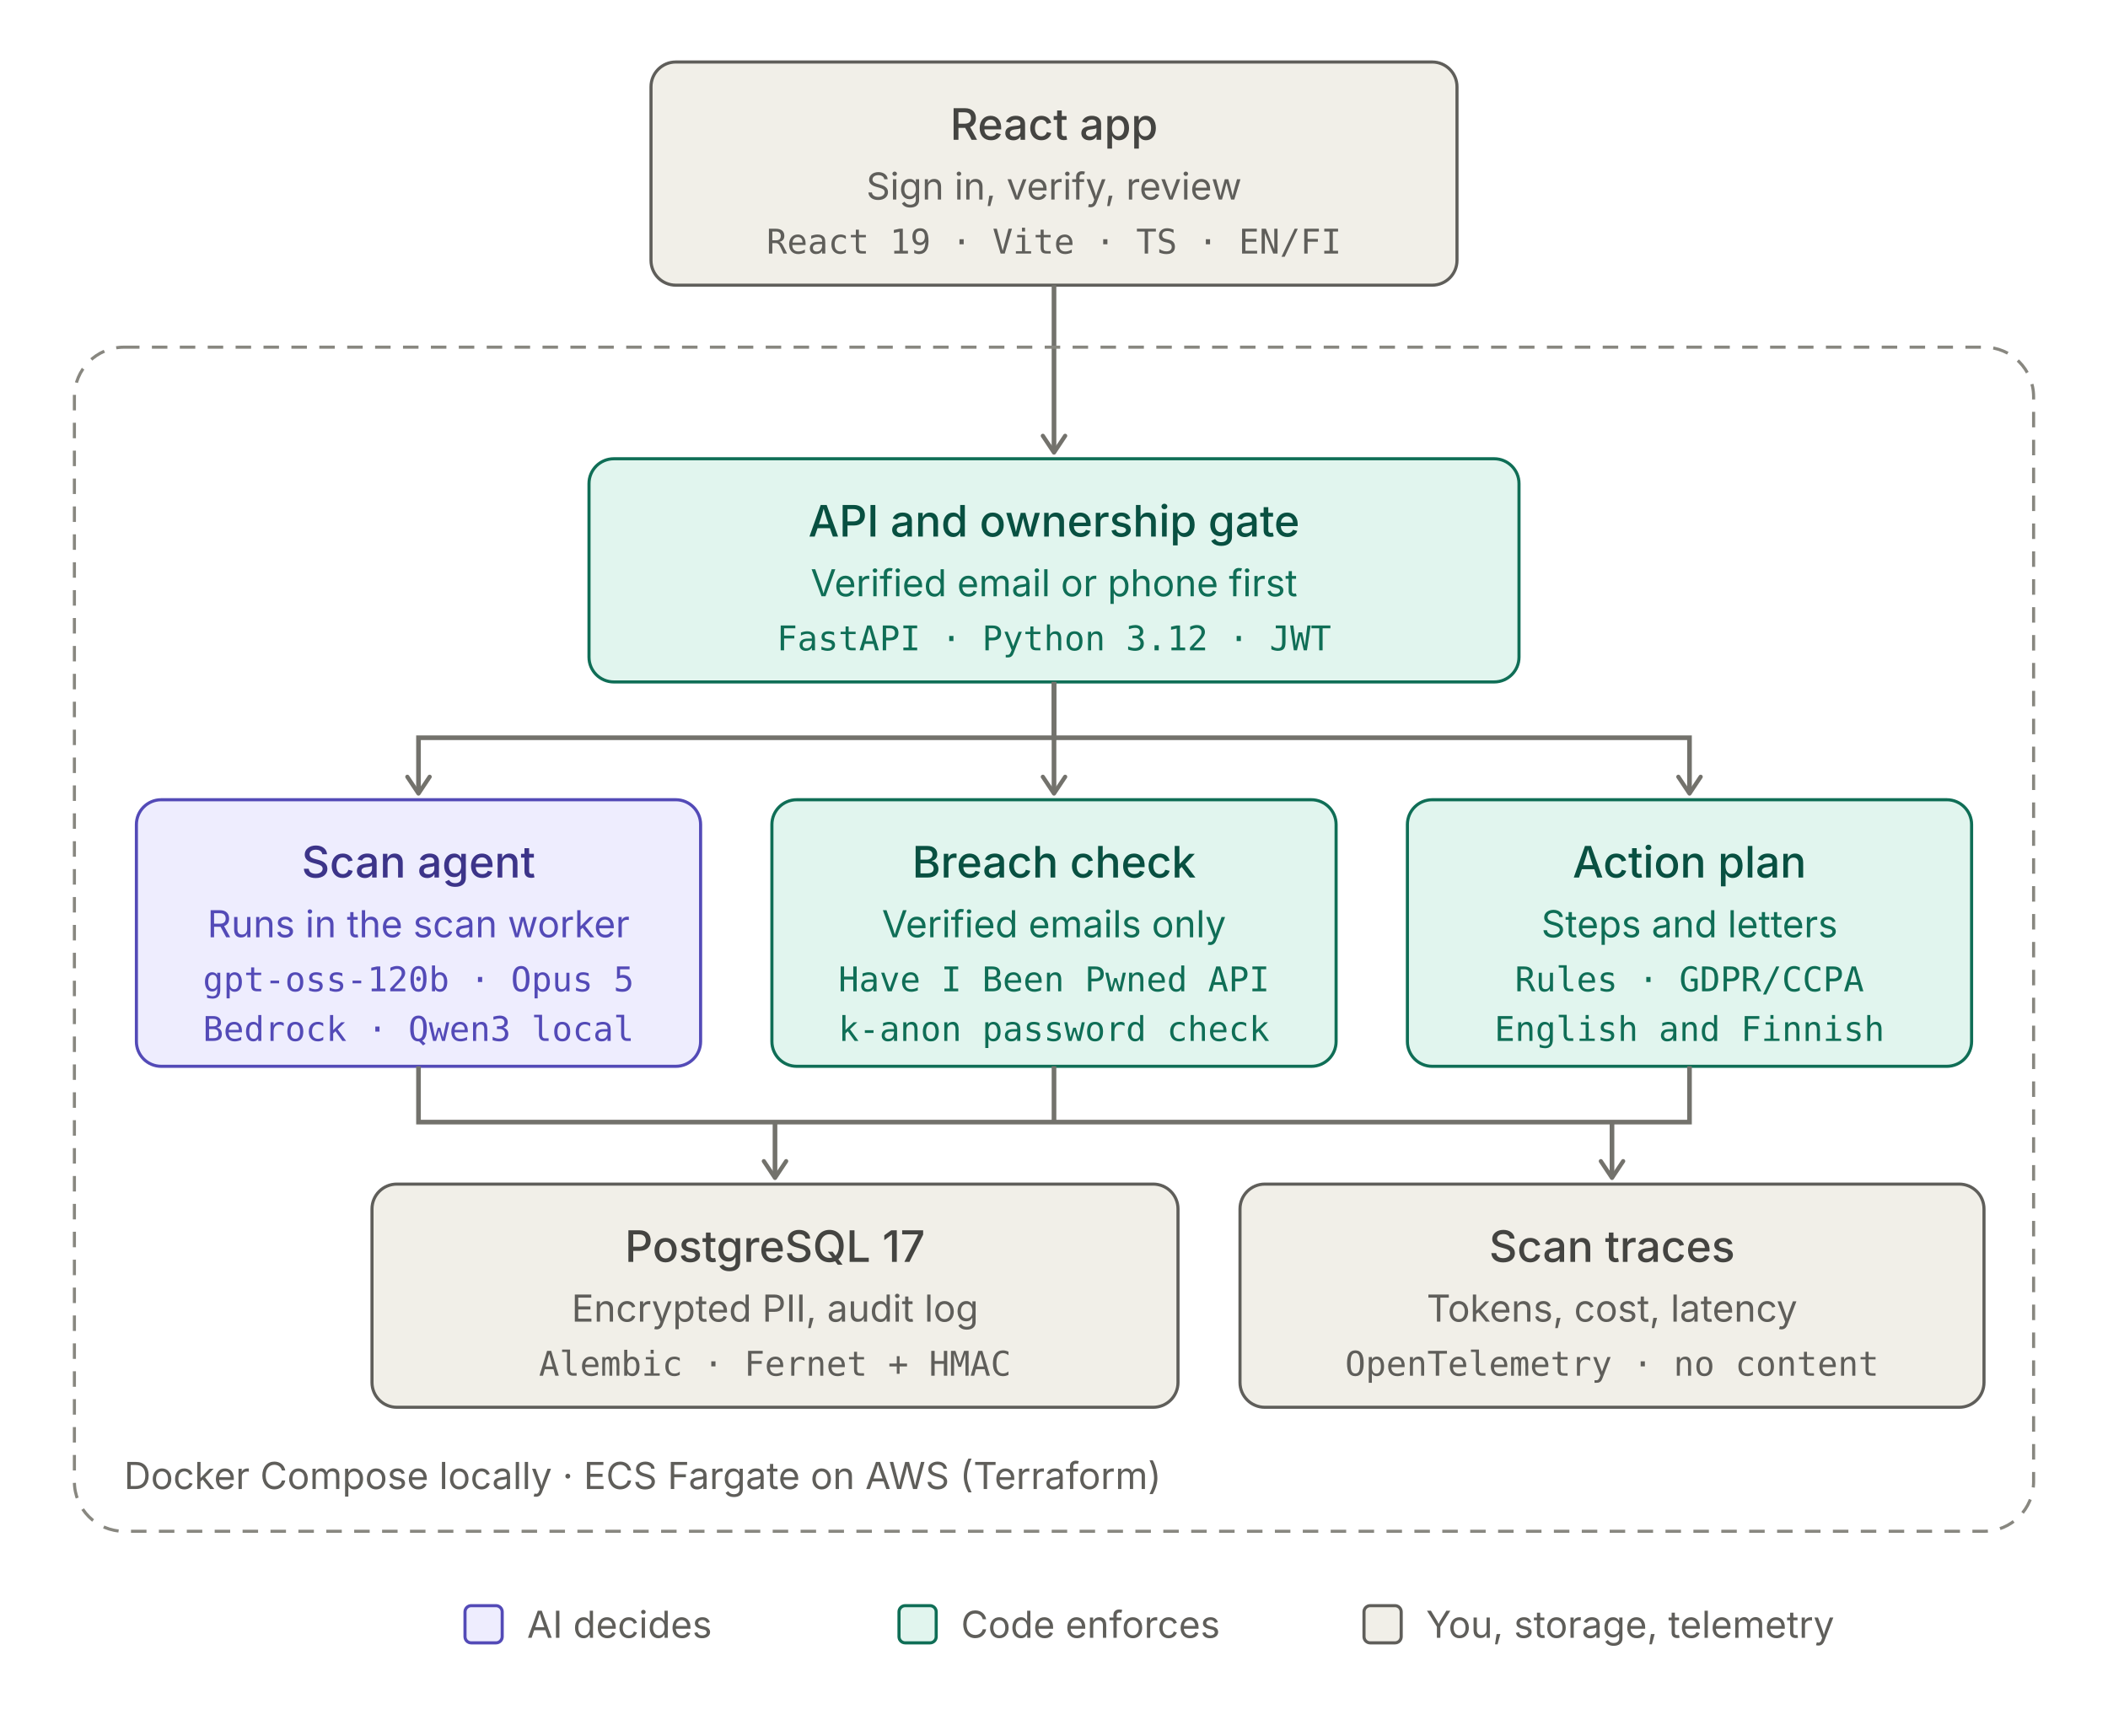
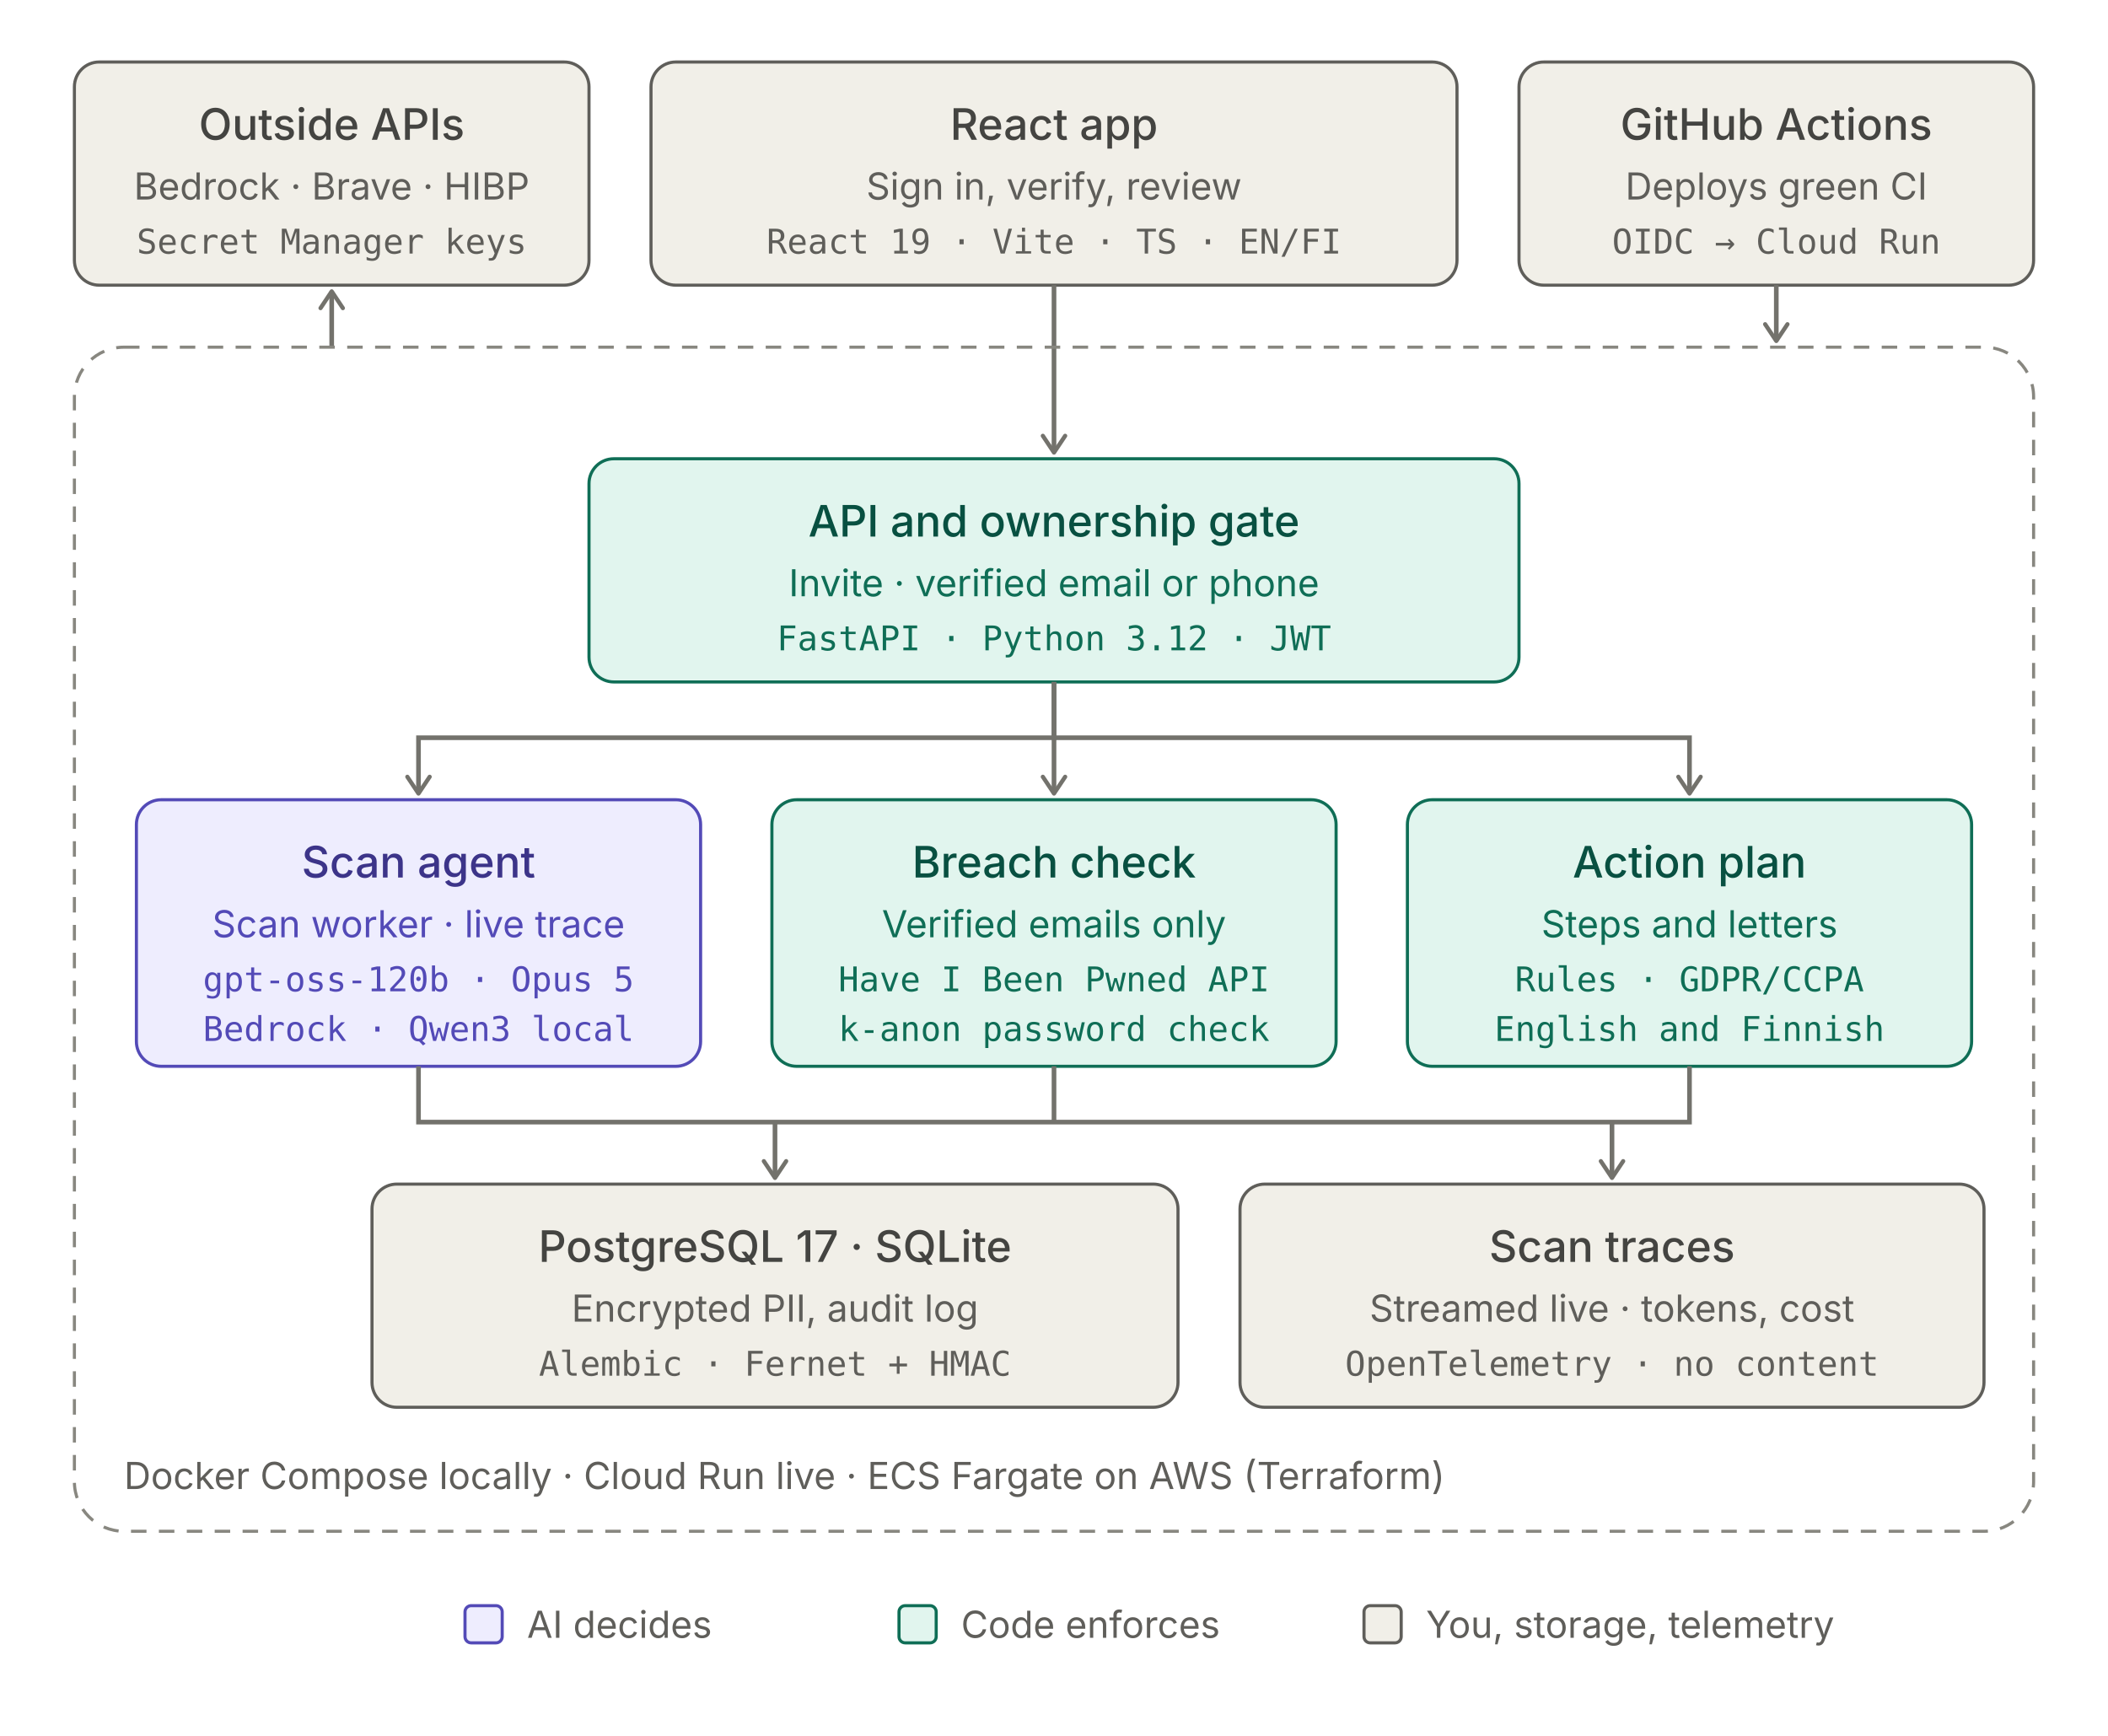
<svg xmlns="http://www.w3.org/2000/svg" width="680" height="560" viewBox="0 0 680 560" role="img" aria-labelledby="title desc">
  <style>
    text { font-family: -apple-system, BlinkMacSystemFont, "Segoe UI", system-ui, sans-serif; dominant-baseline: central; }
    .th { font-size: 14px; font-weight: 500; text-anchor: middle; }
    .ts { font-size: 12px; text-anchor: middle; }
    .tech { font-family: ui-monospace, SFMono-Regular, Menlo, Consolas, monospace; font-size: 11px; text-anchor: middle; }
    .legend, .frame-label { font-size: 12px; fill: #5F5E5A; text-anchor: start; }
    .frame { fill: none; stroke: #888780; stroke-width: 1; stroke-dasharray: 5 4; }
    .arr { stroke: #73726C; stroke-width: 1.5; fill: none; }
    .head { stroke: #73726C; fill: none; }
    .purple rect { fill: #EEEDFE; stroke: #534AB7; } .purple .th { fill: #3C3489; } .purple .ts, .purple .tech { fill: #534AB7; }
    .teal rect { fill: #E1F5EE; stroke: #0F6E56; } .teal .th { fill: #085041; } .teal .ts, .teal .tech { fill: #0F6E56; }
    .gray rect { fill: #F1EFE8; stroke: #5F5E5A; } .gray .th { fill: #444441; } .gray .ts, .gray .tech { fill: #5F5E5A; }
    @media (prefers-color-scheme: dark) {
      .arr, .head { stroke: #9C9A92; }
      .legend, .frame-label { fill: #B4B2A9; }
      .purple rect { fill: #3C3489; stroke: #AFA9EC; } .purple .th { fill: #CECBF6; } .purple .ts, .purple .tech { fill: #AFA9EC; }
      .teal rect { fill: #085041; stroke: #5DCAA5; } .teal .th { fill: #9FE1CB; } .teal .ts, .teal .tech { fill: #5DCAA5; }
      .gray rect { fill: #444441; stroke: #B4B2A9; } .gray .th { fill: #D3D1C7; } .gray .ts, .gray .tech { fill: #B4B2A9; }
    }
  </style>
  <defs>
    <marker id="arrow" viewBox="0 0 10 10" refX="8" refY="5" markerWidth="6" markerHeight="6" orient="auto-start-reverse">
      <path class="head" d="M2 1L8 5L2 9" stroke-width="1.5" stroke-linecap="round" stroke-linejoin="round" />
    </marker>
  </defs>
  <g class="gray">
    <rect x="210" y="20" width="260" height="72" rx="8" stroke-width="1" />
    <text class="th" x="340" y="40">React app</text>
    <text class="ts" x="340" y="60">Sign in, verify, review</text>
    <text class="tech" x="340" y="78">React 19 · Vite · TS · EN/FI</text>
  </g>
  <line class="arr" x1="340" y1="92" x2="340" y2="146" marker-end="url(#arrow)" />
+   <g class="gray">
+     <rect x="24" y="20" width="166" height="72" rx="8" stroke-width="1" />
+     <text class="th" x="107" y="40">Outside APIs</text>
+     <text class="ts" x="107" y="60">Bedrock · Brave · HIBP</text>
+     <text class="tech" x="107" y="78">Secret Manager keys</text>
+   </g>
+   <line class="arr" x1="107" y1="112" x2="107" y2="94" marker-end="url(#arrow)" />
+   <g class="gray">
+     <rect x="490" y="20" width="166" height="72" rx="8" stroke-width="1" />
+     <text class="th" x="573" y="40">GitHub Actions</text>
+     <text class="ts" x="573" y="60">Deploys green CI</text>
+     <text class="tech" x="573" y="78">OIDC → Cloud Run</text>
+   </g>
+   <line class="arr" x1="573" y1="92" x2="573" y2="110" marker-end="url(#arrow)" />
  <rect class="frame" x="24" y="112" width="632" height="382" rx="16" />
-   <text class="frame-label" x="40" y="476">Docker Compose locally · ECS Fargate on AWS (Terraform)</text>
+   <text class="frame-label" x="40" y="476">Docker Compose locally · Cloud Run live · ECS Fargate on AWS (Terraform)</text>
  <g class="teal">
    <rect x="190" y="148" width="300" height="72" rx="8" stroke-width="1" />
    <text class="th" x="340" y="168">API and ownership gate</text>
-     <text class="ts" x="340" y="188">Verified email or phone first</text>
+     <text class="ts" x="340" y="188">Invite · verified email or phone</text>
    <text class="tech" x="340" y="206">FastAPI · Python 3.12 · JWT</text>
  </g>
  <path class="arr" d="M340 220 L340 238 L135 238 L135 256" marker-end="url(#arrow)" />
  <line class="arr" x1="340" y1="220" x2="340" y2="256" marker-end="url(#arrow)" />
  <path class="arr" d="M340 238 L545 238 L545 256" marker-end="url(#arrow)" />
  <g class="purple">
    <rect x="44" y="258" width="182" height="86" rx="8" stroke-width="1" />
    <text class="th" x="135" y="278">Scan agent</text>
-     <text class="ts" x="135" y="298">Runs in the scan worker</text>
+     <text class="ts" x="135" y="298">Scan worker · live trace</text>
    <text class="tech" x="135" y="316">gpt-oss-120b · Opus 5</text>
    <text class="tech" x="135" y="332">Bedrock · Qwen3 local</text>
  </g>
  <g class="teal">
    <rect x="249" y="258" width="182" height="86" rx="8" stroke-width="1" />
    <text class="th" x="340" y="278">Breach check</text>
    <text class="ts" x="340" y="298">Verified emails only</text>
    <text class="tech" x="340" y="316">Have I Been Pwned API</text>
    <text class="tech" x="340" y="332">k-anon password check</text>
  </g>
  <g class="teal">
    <rect x="454" y="258" width="182" height="86" rx="8" stroke-width="1" />
    <text class="th" x="545" y="278">Action plan</text>
    <text class="ts" x="545" y="298">Steps and letters</text>
    <text class="tech" x="545" y="316">Rules · GDPR/CCPA</text>
    <text class="tech" x="545" y="332">English and Finnish</text>
  </g>
  <path class="arr" d="M135 344 L135 362 L545 362 L545 344" />
  <line class="arr" x1="340" y1="344" x2="340" y2="362" />
  <line class="arr" x1="250" y1="362" x2="250" y2="380" marker-end="url(#arrow)" />
  <line class="arr" x1="520" y1="362" x2="520" y2="380" marker-end="url(#arrow)" />
  <g class="gray">
    <rect x="120" y="382" width="260" height="72" rx="8" stroke-width="1" />
-     <text class="th" x="250" y="402">PostgreSQL 17</text>
+     <text class="th" x="250" y="402">PostgreSQL 17 · SQLite</text>
    <text class="ts" x="250" y="422">Encrypted PII, audit log</text>
    <text class="tech" x="250" y="440">Alembic · Fernet + HMAC</text>
  </g>
  <g class="gray">
    <rect x="400" y="382" width="240" height="72" rx="8" stroke-width="1" />
    <text class="th" x="520" y="402">Scan traces</text>
-     <text class="ts" x="520" y="422">Tokens, cost, latency</text>
+     <text class="ts" x="520" y="422">Streamed live · tokens, cost</text>
    <text class="tech" x="520" y="440">OpenTelemetry · no content</text>
  </g>
  <g class="purple">
    <rect x="150" y="518" width="12" height="12" rx="2" stroke-width="1" />
  </g>
  <text class="legend" x="170" y="524">AI decides</text>
  <g class="teal">
    <rect x="290" y="518" width="12" height="12" rx="2" stroke-width="1" />
  </g>
  <text class="legend" x="310" y="524">Code enforces</text>
  <g class="gray">
    <rect x="440" y="518" width="12" height="12" rx="2" stroke-width="1" />
  </g>
  <text class="legend" x="460" y="524">You, storage, telemetry</text>
</svg>
